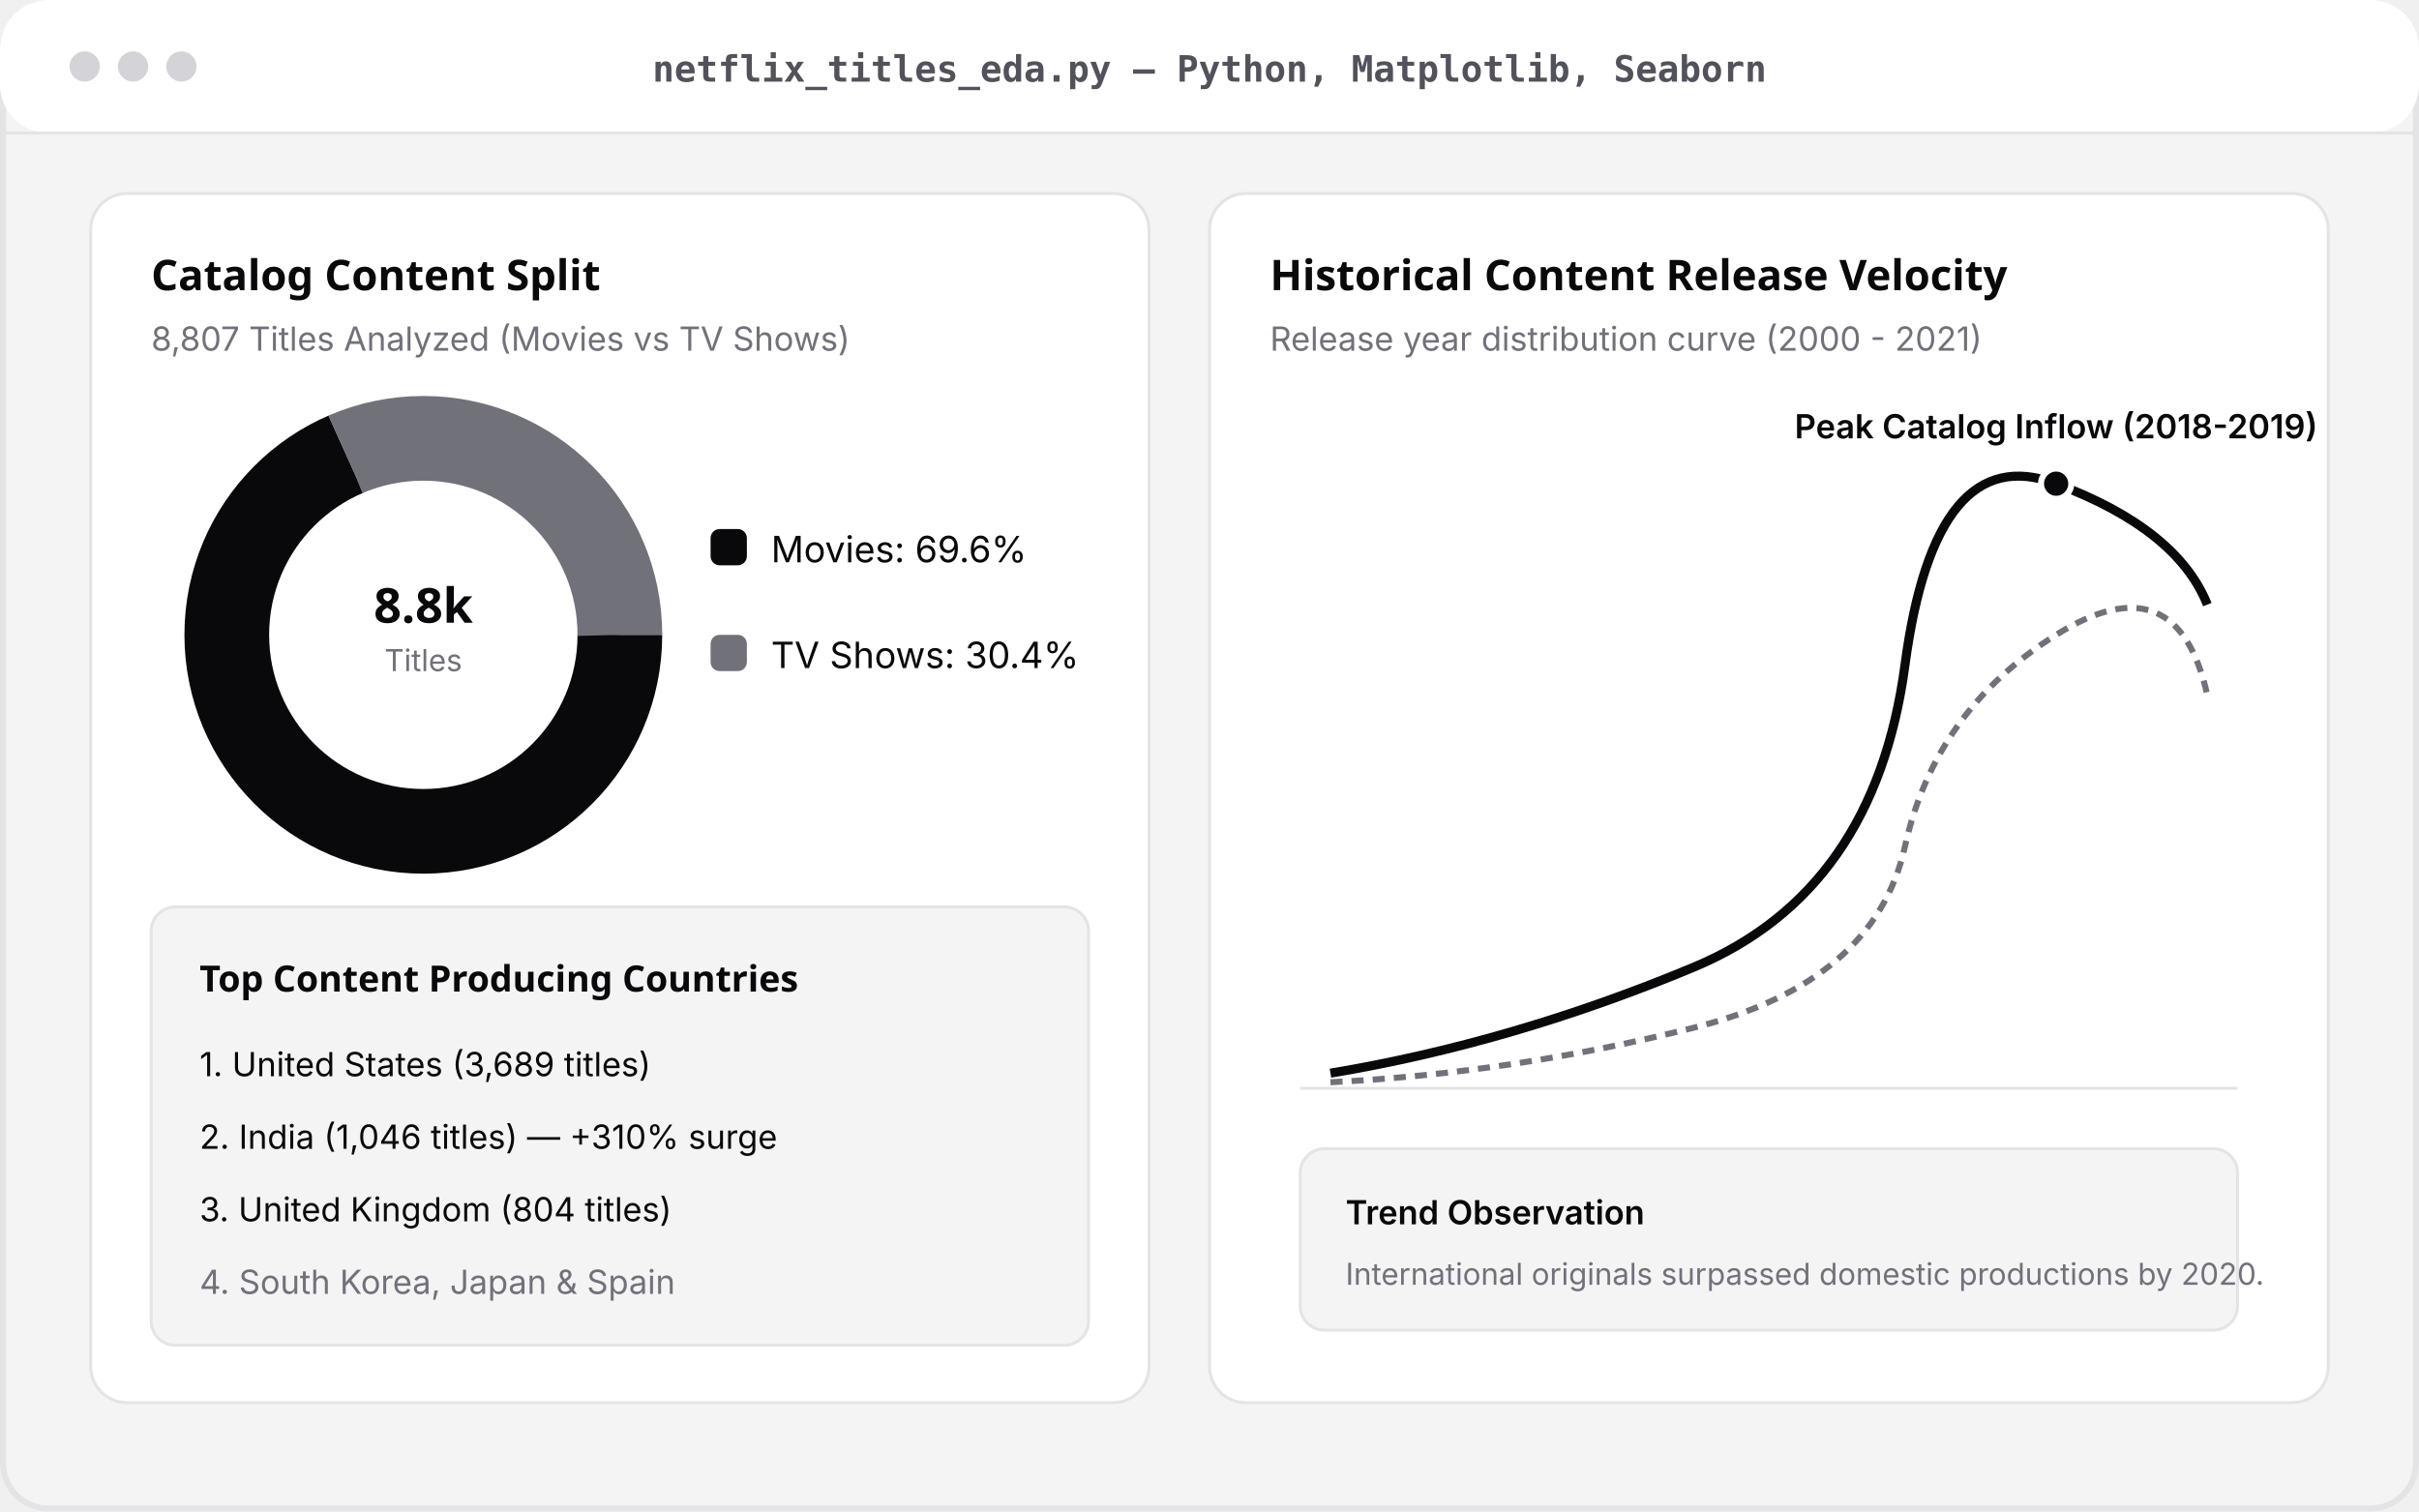
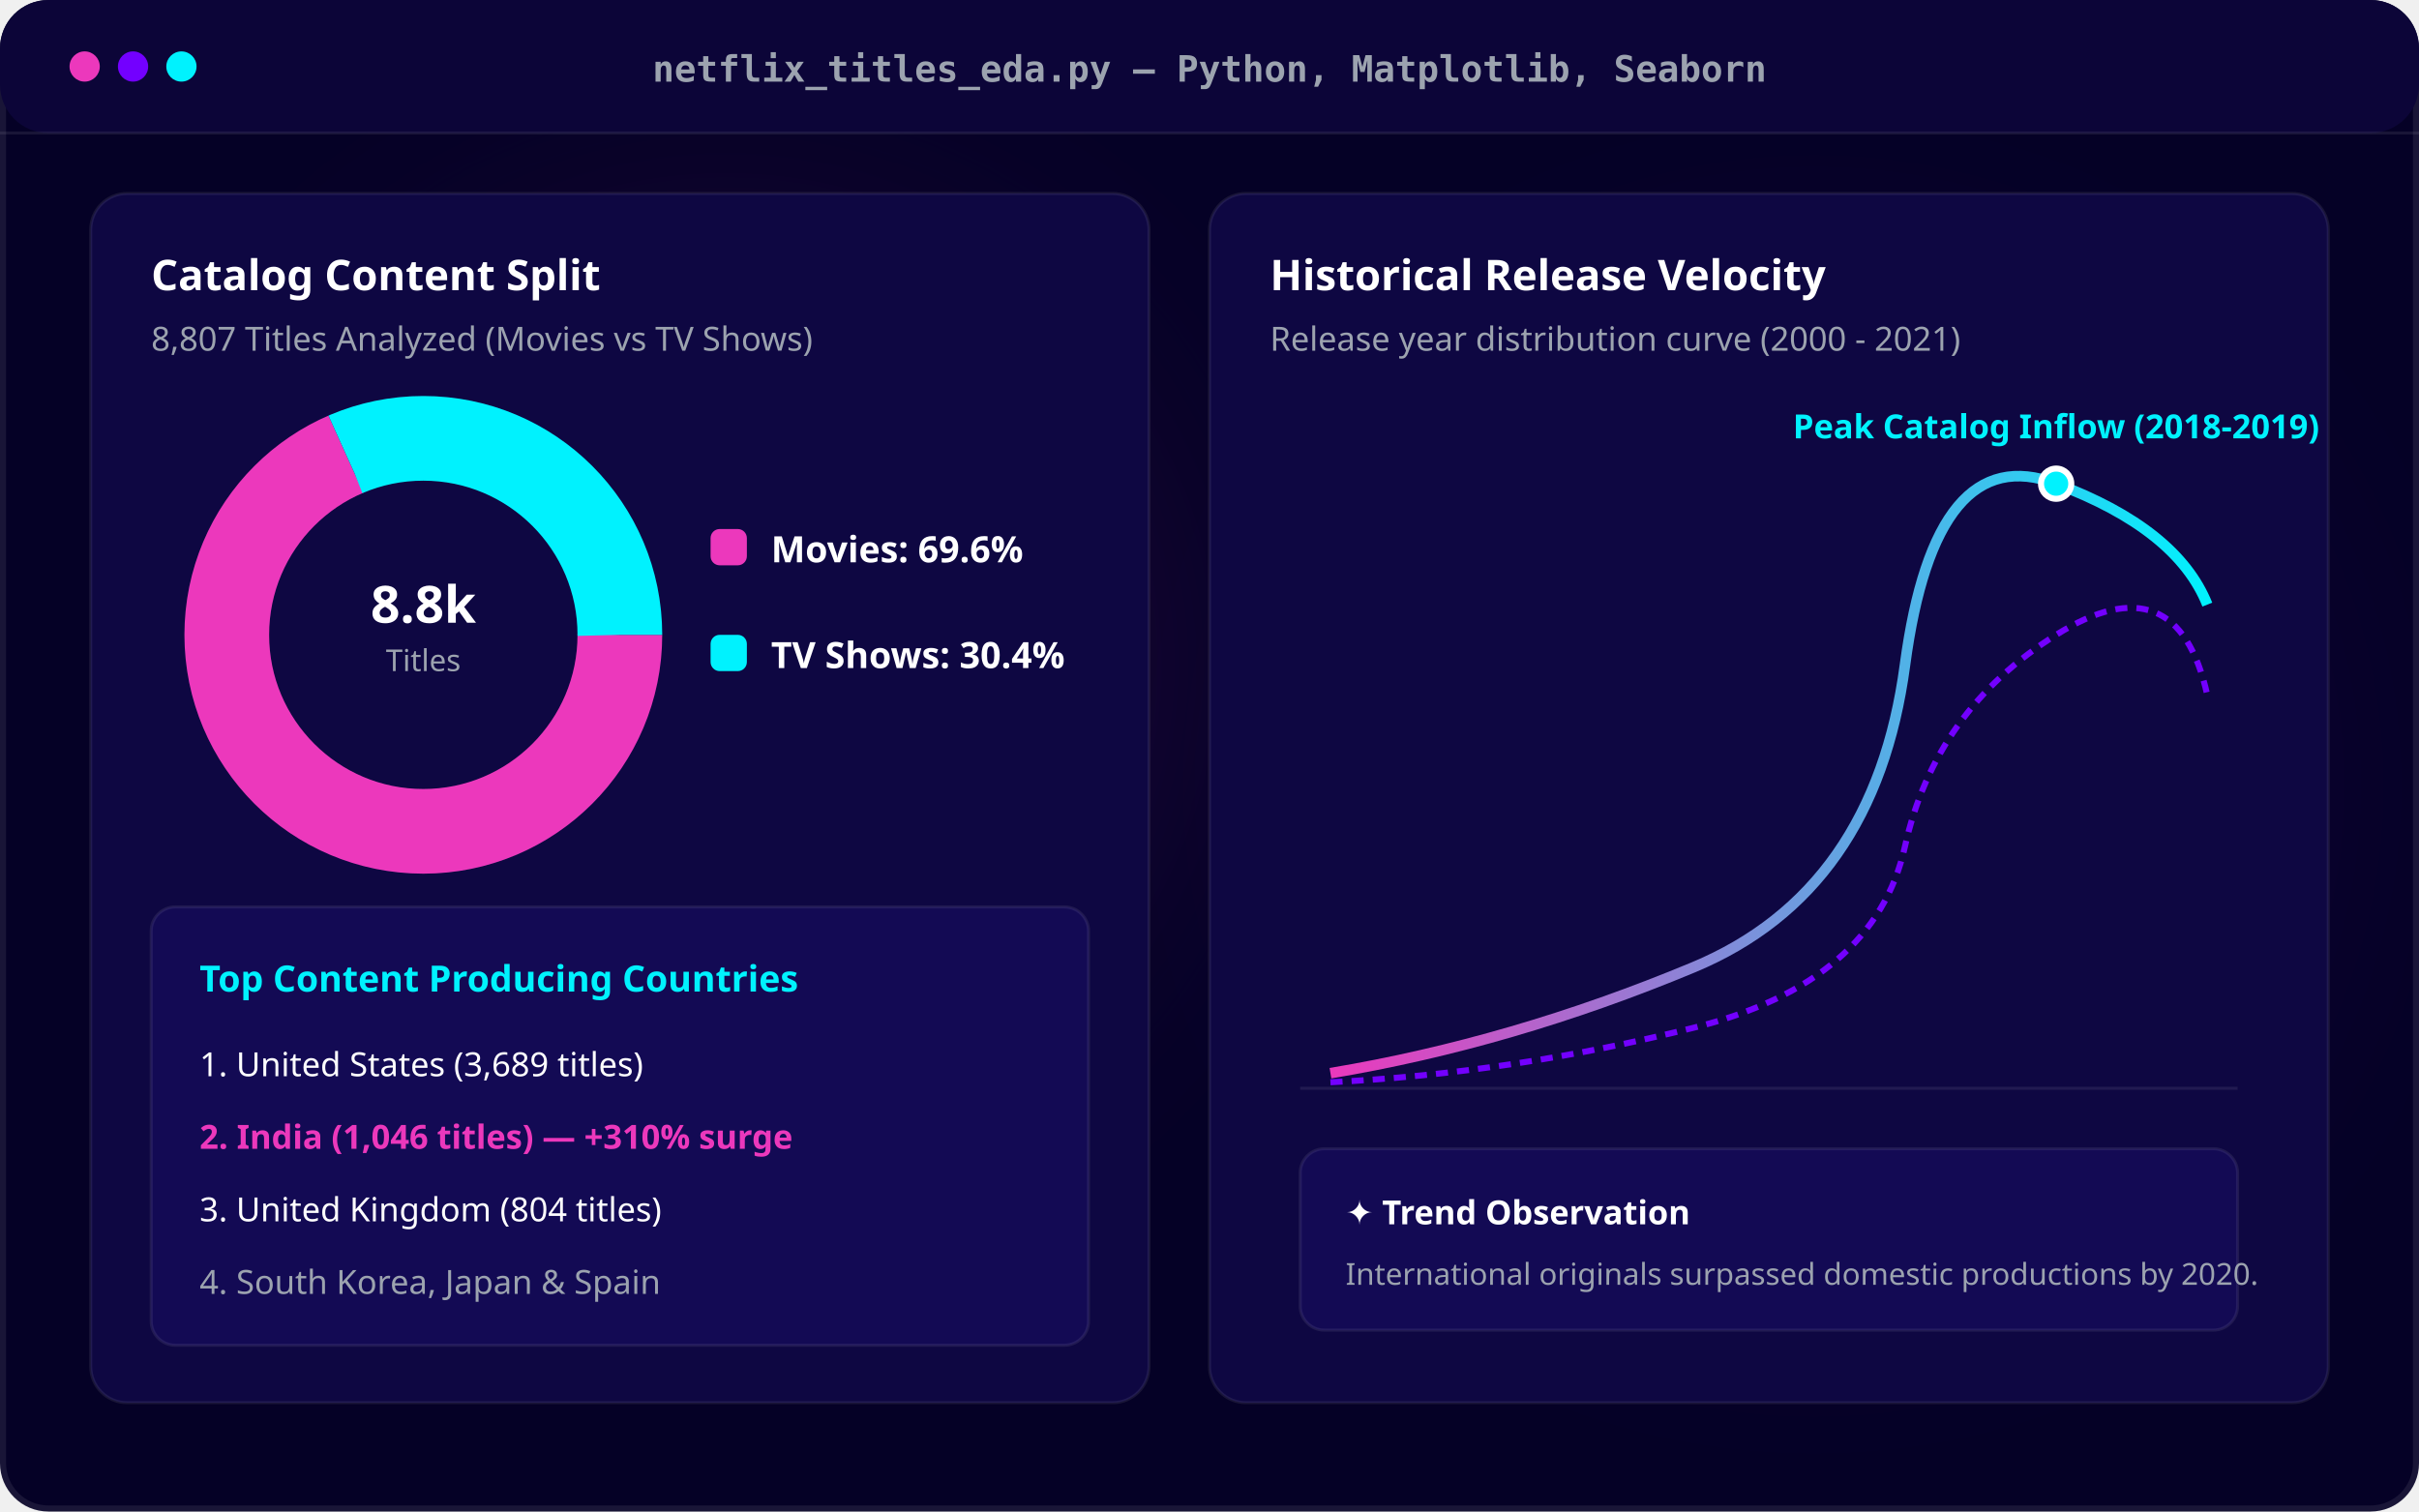
<svg xmlns="http://www.w3.org/2000/svg" viewBox="0 0 800 500" width="800" height="500">
-   <rect width="800" height="500" rx="16" fill="#F4F4F5" />
-   <rect x="1" y="1" width="798" height="498" rx="15" fill="none" stroke="#E4E4E7" stroke-width="2" />
-   <rect x="0" y="0" width="800" height="44" rx="16" fill="#FFFFFF" />
-   <line x1="0" y1="44" x2="800" y2="44" stroke="#E4E4E7" />
-   <circle cx="28" cy="22" r="5" fill="#D4D4D8" />
-   <circle cx="44" cy="22" r="5" fill="#D4D4D8" />
-   <circle cx="60" cy="22" r="5" fill="#D4D4D8" />
-   <text x="400" y="27" font-family="'JetBrains Mono', monospace" font-size="12" fill="#52525B" text-anchor="middle" font-weight="600">netflix_titles_eda.py — Python, Matplotlib, Seaborn</text>
-   <rect x="30" y="64" width="350" height="400" rx="12" fill="#FFFFFF" stroke="#E4E4E7" />
-   <text x="50" y="96" font-family="'Sora', sans-serif" font-size="14" fill="#09090B" font-weight="600">Catalog Content Split</text>
-   <text x="50" y="116" font-family="'Inter', sans-serif" font-size="11" fill="#71717A">8,807 Titles Analyzed (Movies vs TV Shows)</text>
-   <circle cx="140" cy="210" r="65" fill="none" stroke="#F4F4F5" stroke-width="28" />
-   <circle cx="140" cy="210" r="65" fill="none" stroke="#09090B" stroke-width="28" stroke-dasharray="280 400" stroke-dashoffset="0" />
-   <circle cx="140" cy="210" r="65" fill="none" stroke="#71717A" stroke-width="28" stroke-dasharray="130 400" stroke-dashoffset="-280" />
-   <text x="140" y="206" font-family="'Sora', sans-serif" font-size="16" fill="#09090B" text-anchor="middle" font-weight="700">8.8k</text>
-   <text x="140" y="222" font-family="'Inter', sans-serif" font-size="10" fill="#71717A" text-anchor="middle">Titles</text>
-   <rect x="235" y="175" width="12" height="12" rx="3" fill="#09090B" />
-   <text x="255" y="186" font-family="'Inter', sans-serif" font-size="12" fill="#09090B">Movies: 69.6%</text>
-   <rect x="235" y="210" width="12" height="12" rx="3" fill="#71717A" />
-   <text x="255" y="221" font-family="'Inter', sans-serif" font-size="12" fill="#09090B">TV Shows: 30.4%</text>
-   <rect x="50" y="300" width="310" height="145" rx="8" fill="#F4F4F5" stroke="#E4E4E7" />
-   <text x="66" y="328" font-family="'Sora', sans-serif" font-size="12" fill="#09090B" font-weight="600">Top Content Producing Countries</text>
-   <text x="66" y="356" font-family="'Inter', sans-serif" font-size="11" fill="#09090B">1. United States (3,689 titles)</text>
-   <text x="66" y="380" font-family="'Inter', sans-serif" font-size="11" fill="#09090B">2. India (1,046 titles) — +310% surge</text>
-   <text x="66" y="404" font-family="'Inter', sans-serif" font-size="11" fill="#09090B">3. United Kingdom (804 titles)</text>
-   <text x="66" y="428" font-family="'Inter', sans-serif" font-size="11" fill="#71717A">4. South Korea, Japan &amp; Spain</text>
-   <rect x="400" y="64" width="370" height="400" rx="12" fill="#FFFFFF" stroke="#E4E4E7" />
-   <text x="420" y="96" font-family="'Sora', sans-serif" font-size="14" fill="#09090B" font-weight="600">Historical Content Release Velocity</text>
-   <text x="420" y="116" font-family="'Inter', sans-serif" font-size="11" fill="#71717A">Release year distribution curve (2000 - 2021)</text>
-   <line x1="430" y1="360" x2="740" y2="360" stroke="#E4E4E7" />
-   <path d="M 440 355 Q 500 345 560 320 T 630 220 T 680 160 T 730 200" fill="none" stroke="#09090B" stroke-width="3" />
-   <path d="M 440 358 Q 500 355 560 340 T 630 280 T 680 210 T 730 230" fill="none" stroke="#71717A" stroke-width="2" stroke-dasharray="4 3" />
-   <circle cx="680" cy="160" r="5" fill="#09090B" stroke="#FFFFFF" stroke-width="2" />
-   <text x="680" y="145" font-family="'Inter', sans-serif" font-size="11" fill="#09090B" text-anchor="middle" font-weight="600">Peak Catalog Inflow (2018-2019)</text>
-   <rect x="430" y="380" width="310" height="60" rx="8" fill="#F4F4F5" stroke="#E4E4E7" />
-   <text x="445" y="405" font-family="'Inter', sans-serif" font-size="11" fill="#09090B" font-weight="600">Trend Observation</text>
-   <text x="445" y="425" font-family="'Inter', sans-serif" font-size="10" fill="#71717A">International originals surpassed domestic productions by 2020.</text>
+   <defs>
+     <linearGradient id="nfPinkGrad" x1="0" y1="0" x2="1" y2="0">
+       <stop offset="0%" stop-color="#ec38bc" />
+       <stop offset="100%" stop-color="#00f2fe" />
+     </linearGradient>
+   </defs>
+   <rect width="800" height="500" rx="16" fill="#050126" />
+   <rect x="1" y="1" width="798" height="498" rx="15" fill="none" stroke="rgba(255,255,255,0.08)" stroke-width="2" />
+   <circle cx="240" cy="220" r="140" fill="#ec38bc" opacity="0.1" filter="blur(40px)" />
+   <circle cx="600" cy="260" r="150" fill="#7300ff" opacity="0.1" filter="blur(40px)" />
+   <rect x="0" y="0" width="800" height="44" rx="16" fill="#0c0538" />
+   <line x1="0" y1="44" x2="800" y2="44" stroke="rgba(255,255,255,0.08)" />
+   <circle cx="28" cy="22" r="5" fill="#ec38bc" />
+   <circle cx="44" cy="22" r="5" fill="#7300ff" />
+   <circle cx="60" cy="22" r="5" fill="#00f2fe" />
+   <text x="400" y="27" font-family="'Plus Jakarta Sans', monospace" font-size="12" fill="#9ca3af" text-anchor="middle" font-weight="600">netflix_titles_eda.py — Python, Matplotlib, Seaborn</text>
+   <rect x="30" y="64" width="350" height="400" rx="12" fill="#0e0742" stroke="rgba(255,255,255,0.08)" />
+   <text x="50" y="96" font-family="'Plus Jakarta Sans', sans-serif" font-size="14" fill="#ffffff" font-weight="700">Catalog Content Split</text>
+   <text x="50" y="116" font-family="'Plus Jakarta Sans', sans-serif" font-size="11" fill="#9ca3af">8,807 Titles Analyzed (Movies vs TV Shows)</text>
+   <circle cx="140" cy="210" r="65" fill="none" stroke="rgba(255,255,255,0.05)" stroke-width="28" />
+   <circle cx="140" cy="210" r="65" fill="none" stroke="#ec38bc" stroke-width="28" stroke-dasharray="280 400" stroke-dashoffset="0" />
+   <circle cx="140" cy="210" r="65" fill="none" stroke="#00f2fe" stroke-width="28" stroke-dasharray="130 400" stroke-dashoffset="-280" />
+   <text x="140" y="206" font-family="'Plus Jakarta Sans', sans-serif" font-size="17" fill="#ffffff" text-anchor="middle" font-weight="800">8.8k</text>
+   <text x="140" y="222" font-family="'Plus Jakarta Sans', sans-serif" font-size="10" fill="#9ca3af" text-anchor="middle">Titles</text>
+   <rect x="235" y="175" width="12" height="12" rx="3" fill="#ec38bc" />
+   <text x="255" y="186" font-family="'Plus Jakarta Sans', sans-serif" font-size="12" fill="#ffffff" font-weight="600">Movies: 69.6%</text>
+   <rect x="235" y="210" width="12" height="12" rx="3" fill="#00f2fe" />
+   <text x="255" y="221" font-family="'Plus Jakarta Sans', sans-serif" font-size="12" fill="#ffffff" font-weight="600">TV Shows: 30.4%</text>
+   <rect x="50" y="300" width="310" height="145" rx="8" fill="#130a54" stroke="rgba(255,255,255,0.08)" />
+   <text x="66" y="328" font-family="'Plus Jakarta Sans', sans-serif" font-size="12" fill="#00f2fe" font-weight="700">Top Content Producing Countries</text>
+   <text x="66" y="356" font-family="'Plus Jakarta Sans', sans-serif" font-size="11" fill="#ffffff">1. United States (3,689 titles)</text>
+   <text x="66" y="380" font-family="'Plus Jakarta Sans', sans-serif" font-size="11" fill="#ec38bc" font-weight="600">2. India (1,046 titles) — +310% surge</text>
+   <text x="66" y="404" font-family="'Plus Jakarta Sans', sans-serif" font-size="11" fill="#ffffff">3. United Kingdom (804 titles)</text>
+   <text x="66" y="428" font-family="'Plus Jakarta Sans', sans-serif" font-size="11" fill="#9ca3af">4. South Korea, Japan &amp; Spain</text>
+   <rect x="400" y="64" width="370" height="400" rx="12" fill="#0e0742" stroke="rgba(255,255,255,0.08)" />
+   <text x="420" y="96" font-family="'Plus Jakarta Sans', sans-serif" font-size="14" fill="#ffffff" font-weight="700">Historical Release Velocity</text>
+   <text x="420" y="116" font-family="'Plus Jakarta Sans', sans-serif" font-size="11" fill="#9ca3af">Release year distribution curve (2000 - 2021)</text>
+   <line x1="430" y1="360" x2="740" y2="360" stroke="rgba(255,255,255,0.08)" />
+   <path d="M 440 355 Q 500 345 560 320 T 630 220 T 680 160 T 730 200" fill="none" stroke="url(#nfPinkGrad)" stroke-width="3.5" />
+   <path d="M 440 358 Q 500 355 560 340 T 630 280 T 680 210 T 730 230" fill="none" stroke="#7300ff" stroke-width="2" stroke-dasharray="4 3" />
+   <circle cx="680" cy="160" r="5" fill="#00f2fe" stroke="#ffffff" stroke-width="2" />
+   <text x="680" y="145" font-family="'Plus Jakarta Sans', sans-serif" font-size="11" fill="#00f2fe" text-anchor="middle" font-weight="700">Peak Catalog Inflow (2018-2019)</text>
+   <rect x="430" y="380" width="310" height="60" rx="8" fill="#130a54" stroke="rgba(255,255,255,0.08)" />
+   <text x="445" y="405" font-family="'Plus Jakarta Sans', sans-serif" font-size="11" fill="#ffffff" font-weight="700">✦ Trend Observation</text>
+   <text x="445" y="425" font-family="'Plus Jakarta Sans', sans-serif" font-size="10" fill="#9ca3af">International originals surpassed domestic productions by 2020.</text>
</svg>
